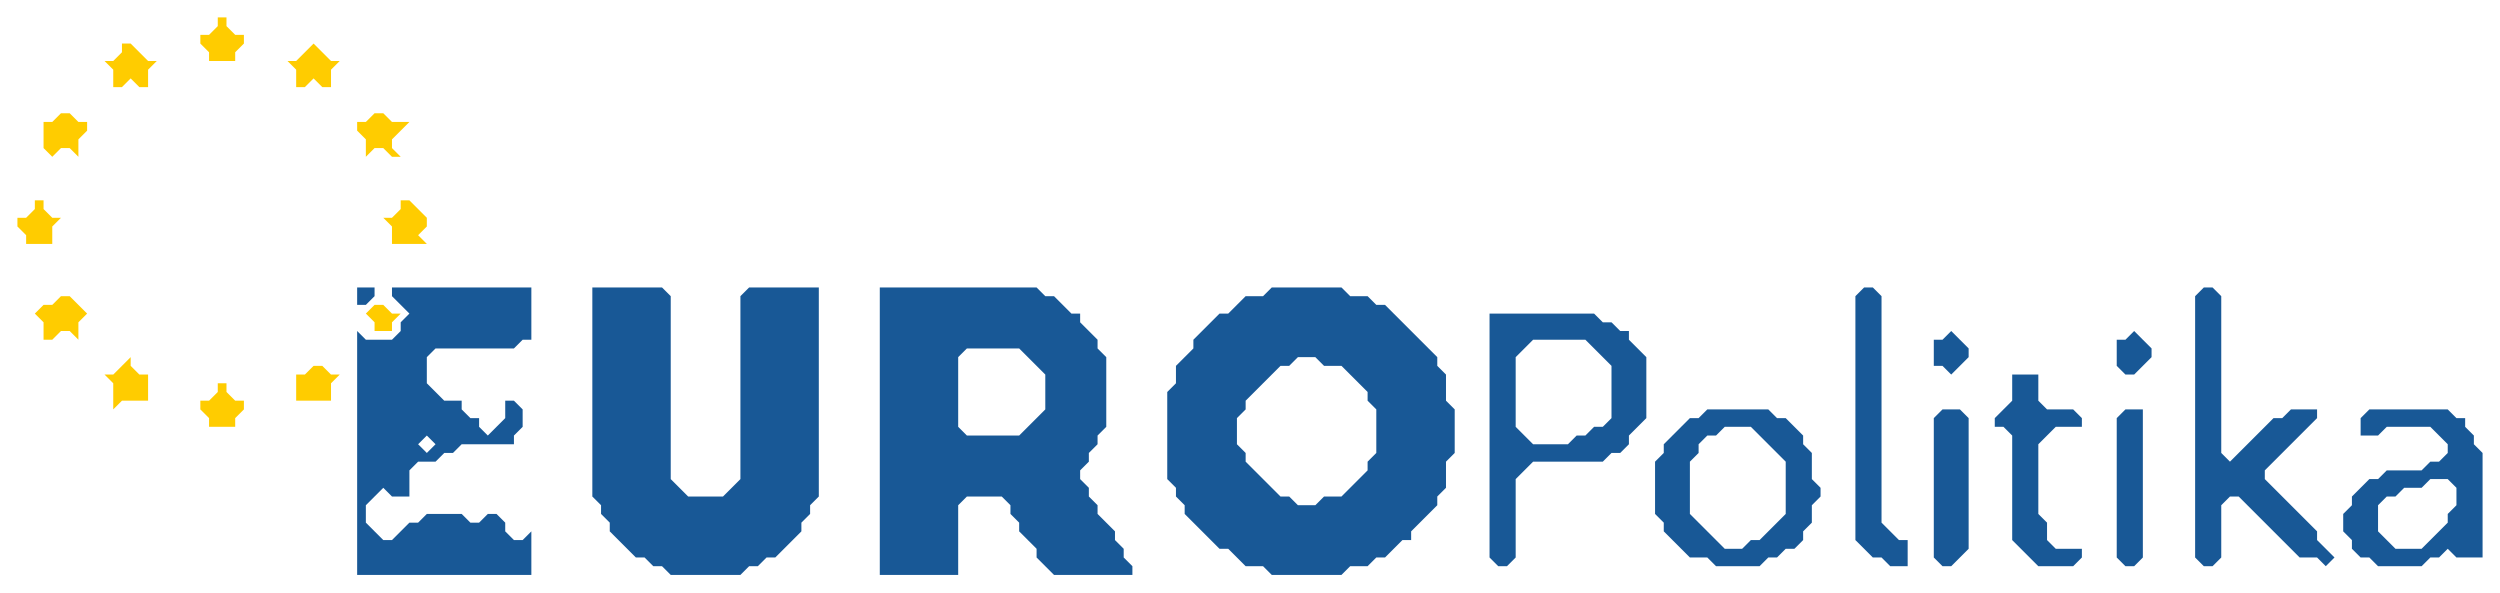
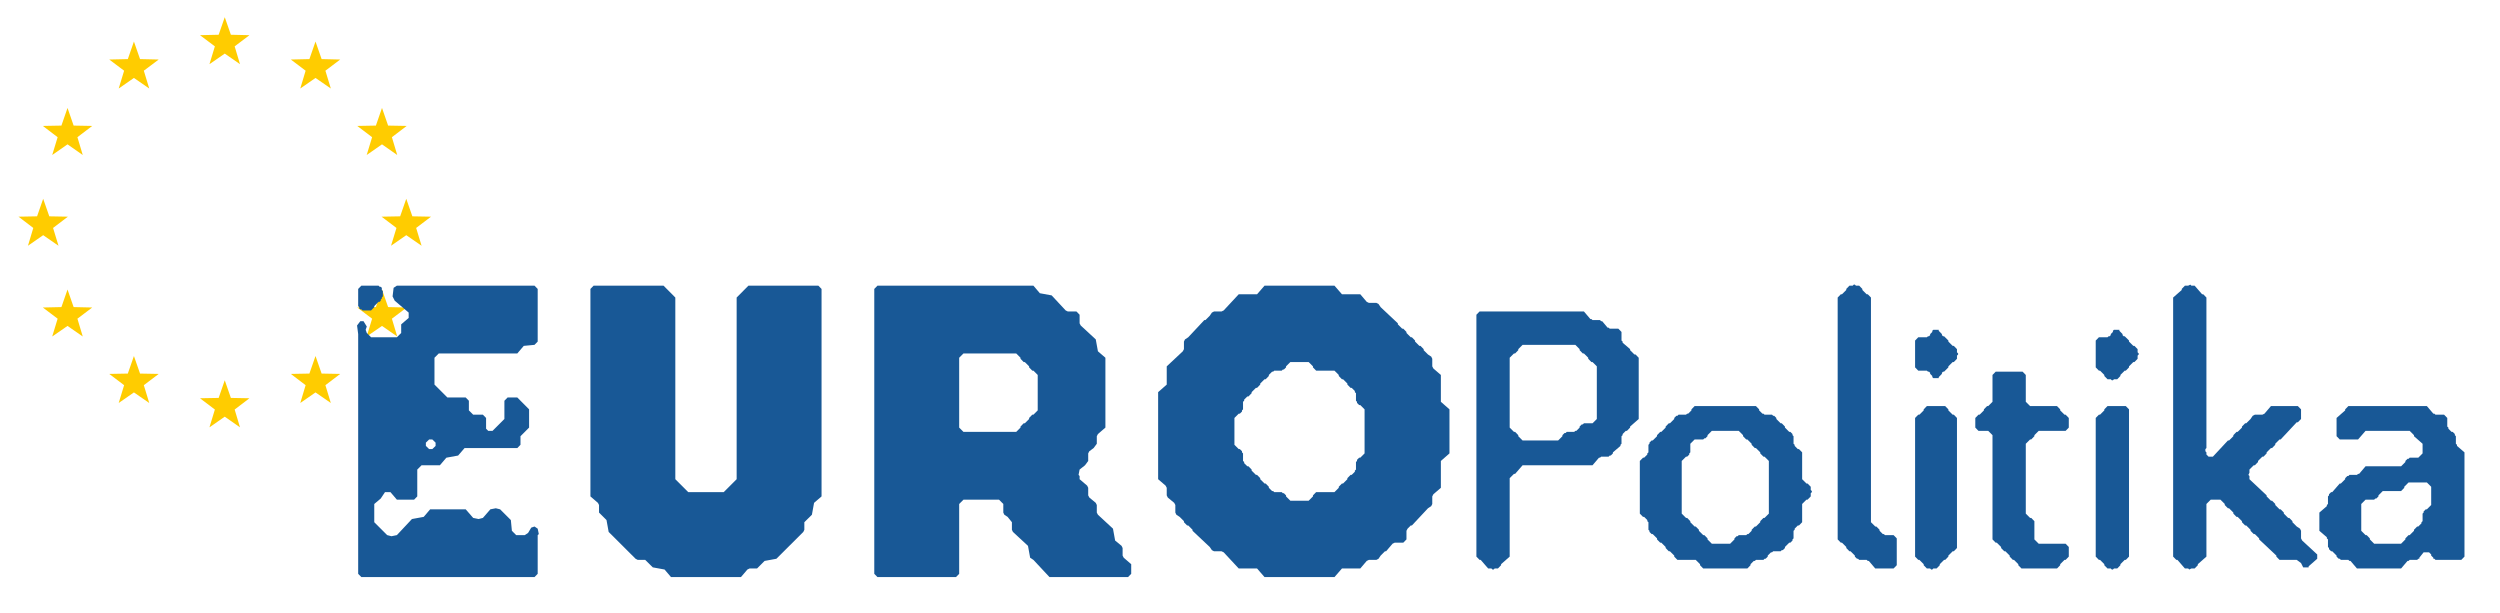
- <svg xmlns="http://www.w3.org/2000/svg" viewBox="0 0 287 68" width="100%" height="100%" fill-rule="evenodd" clip-rule="evenodd">
+ <svg xmlns="http://www.w3.org/2000/svg" viewBox="0 0 290.64 71.21" width="100%" height="100%" fill-rule="evenodd" clip-rule="evenodd">
  <g fill="#FFCC00">
-     <path d="M 25.0 44.0 L 25.0 45.0 L 24.0 46.0 L 23.0 46.0 L 23.0 47.0 L 24.0 48.0 L 24.0 49.0 L 27.0 49.0 L 27.0 48.0 L 28.0 47.0 L 28.0 46.0 L 27.0 46.0 L 26.0 45.0 L 26.0 44.0 Z" />
-     <path d="M 39.0 43.0 L 38.0 43.0 L 37.0 42.0 L 36.0 42.0 L 35.0 43.0 L 34.0 43.0 L 34.0 46.0 L 38.0 46.0 L 38.0 44.0 Z" />
-     <path d="M 15.0 41.0 L 13.0 43.0 L 12.0 43.0 L 13.0 44.0 L 13.0 47.0 L 14.0 46.0 L 17.0 46.0 L 17.0 43.0 L 16.0 43.0 L 15.0 42.0 Z" />
-     <path d="M 43.0 35.0 L 42.0 36.0 L 43.0 37.0 L 43.0 38.0 L 45.0 38.0 L 45.0 37.0 L 46.0 36.0 L 45.0 36.0 L 44.0 35.0 Z" />
-     <path d="M 10.0 36.0 L 8.0 34.0 L 7.0 34.0 L 6.0 35.0 L 5.0 35.0 L 4.0 36.0 L 5.0 37.0 L 5.0 39.0 L 6.0 39.0 L 7.0 38.0 L 8.0 38.0 L 9.0 39.0 L 9.0 37.0 Z" />
-     <path d="M 46.0 23.0 L 46.0 24.0 L 45.0 25.0 L 44.0 25.0 L 45.0 26.0 L 45.0 28.0 L 49.0 28.0 L 48.0 27.0 L 49.0 26.0 L 49.0 25.0 L 47.0 23.0 Z" />
-     <path d="M 4.0 23.0 L 4.0 24.0 L 3.0 25.0 L 2.0 25.0 L 2.0 26.0 L 3.0 27.0 L 3.0 28.0 L 6.0 28.0 L 6.0 26.0 L 7.0 25.0 L 6.0 25.0 L 5.0 24.0 L 5.0 23.0 Z" />
-     <path d="M 41.0 14.0 L 41.0 15.0 L 42.0 16.0 L 42.0 18.0 L 43.0 17.0 L 44.0 17.0 L 45.0 18.0 L 46.0 18.0 L 45.0 17.0 L 45.0 16.0 L 47.0 14.0 L 45.0 14.0 L 44.0 13.0 L 43.0 13.0 L 42.0 14.0 Z" />
-     <path d="M 5.0 14.0 L 5.0 17.0 L 6.0 18.0 L 7.0 17.0 L 8.0 17.0 L 9.0 18.0 L 9.0 16.0 L 10.0 15.0 L 10.0 14.0 L 9.0 14.0 L 8.0 13.0 L 7.0 13.0 L 6.0 14.0 Z" />
-     <path d="M 39.0 7.0 L 38.0 7.0 L 36.0 5.0 L 34.0 7.0 L 33.0 7.0 L 34.0 8.0 L 34.0 10.0 L 35.0 10.0 L 36.0 9.0 L 37.0 10.0 L 38.0 10.0 L 38.0 8.0 Z" />
-     <path d="M 14.0 5.0 L 14.0 6.0 L 13.0 7.0 L 12.0 7.0 L 13.0 8.0 L 13.0 10.0 L 14.0 10.0 L 15.0 9.0 L 16.0 10.0 L 17.0 10.0 L 17.0 8.0 L 18.0 7.0 L 17.0 7.0 L 15.0 5.0 Z" />
-     <path d="M 25.0 2.0 L 25.0 3.0 L 24.0 4.0 L 23.0 4.0 L 23.0 5.0 L 24.0 6.0 L 24.0 7.0 L 27.0 7.0 L 27.0 6.0 L 28.0 5.0 L 28.0 4.0 L 27.0 4.0 L 26.0 3.0 L 26.0 2.0 Z" />
+     <polygon points="26.13,2.00 26.84,4.04 29.00,4.09 27.28,5.39 27.90,7.46 26.13,6.23 24.35,7.46 24.98,5.39 23.25,4.09 25.42,4.04" />
+     <polygon points="36.68,4.83 37.39,6.87 39.55,6.92 37.83,8.22 38.46,10.29 36.68,9.06 34.91,10.29 35.53,8.22 33.81,6.92 35.97,6.87" />
+     <polygon points="44.41,12.55 45.12,14.60 47.28,14.64 45.56,15.95 46.18,18.02 44.41,16.78 42.63,18.02 43.26,15.95 41.53,14.64 43.70,14.60" />
+     <polygon points="47.23,23.11 47.94,25.15 50.11,25.19 48.38,26.50 49.01,28.57 47.23,27.34 45.46,28.57 46.09,26.50 44.36,25.19 46.52,25.15" />
+     <polygon points="44.41,33.66 45.12,35.70 47.28,35.75 45.56,37.05 46.18,39.12 44.41,37.89 42.63,39.12 43.26,37.05 41.53,35.75 43.70,35.70" />
+     <polygon points="36.68,41.39 37.39,43.43 39.55,43.47 37.83,44.78 38.46,46.85 36.68,45.62 34.91,46.85 35.53,44.78 33.81,43.47 35.97,43.43" />
+     <polygon points="26.13,44.21 26.84,46.26 29.00,46.30 27.28,47.61 27.90,49.68 26.13,48.44 24.35,49.68 24.98,47.61 23.25,46.30 25.42,46.26" />
+     <polygon points="15.57,41.39 16.28,43.43 18.45,43.47 16.72,44.78 17.35,46.85 15.57,45.62 13.80,46.85 14.43,44.78 12.70,43.47 14.86,43.43" />
+     <polygon points="7.85,33.66 8.56,35.70 10.72,35.75 9.00,37.05 9.62,39.12 7.85,37.89 6.07,39.12 6.70,37.05 4.98,35.75 7.14,35.70" />
+     <polygon points="5.02,23.11 5.73,25.15 7.89,25.19 6.17,26.50 6.80,28.57 5.02,27.34 3.25,28.57 3.87,26.50 2.15,25.19 4.31,25.15" />
+     <polygon points="7.85,12.55 8.56,14.60 10.72,14.64 9.00,15.95 9.62,18.02 7.85,16.78 6.07,18.02 6.70,15.95 4.98,14.64 7.14,14.60" />
+     <polygon points="15.57,4.83 16.28,6.87 18.45,6.92 16.72,8.22 17.35,10.29 15.57,9.06 13.80,10.29 14.43,8.22 12.70,6.92 14.86,6.87" />
  </g>
  <g fill="#185896">
-     <path d="M 272.0 47.0 L 271.0 48.0 L 271.0 50.0 L 273.0 50.0 L 274.0 49.0 L 279.0 49.0 L 281.0 51.0 L 281.0 52.0 L 280.0 53.0 L 279.0 53.0 L 278.0 54.0 L 274.0 54.0 L 273.0 55.0 L 272.0 55.0 L 270.0 57.0 L 270.0 58.0 L 269.0 59.0 L 269.0 61.0 L 270.0 62.0 L 270.0 63.0 L 271.0 64.0 L 272.0 64.0 L 273.0 65.0 L 278.0 65.0 L 279.0 64.0 L 280.0 64.0 L 281.0 63.0 L 282.0 64.0 L 285.0 64.0 L 285.0 52.0 L 284.0 51.0 L 284.0 50.0 L 283.0 49.0 L 283.0 48.0 L 282.0 48.0 L 281.0 47.0 Z M 281.0 55.0 L 282.0 56.0 L 282.0 58.0 L 281.0 59.0 L 281.0 60.0 L 278.0 63.0 L 275.0 63.0 L 273.0 61.0 L 273.0 58.0 L 274.0 57.0 L 275.0 57.0 L 276.0 56.0 L 278.0 56.0 L 279.0 55.0 Z" />
-     <path d="M 246.0 47.0 L 244.0 47.0 L 243.0 48.0 L 243.0 64.0 L 244.0 65.0 L 245.0 65.0 L 246.0 64.0 Z" />
-     <path d="M 225.0 47.0 L 223.0 47.0 L 222.0 48.0 L 222.0 64.0 L 223.0 65.0 L 224.0 65.0 L 226.0 63.0 L 226.0 48.0 Z" />
-     <path d="M 196.0 47.0 L 195.0 48.0 L 194.0 48.0 L 191.0 51.0 L 191.0 52.0 L 190.0 53.0 L 190.0 59.0 L 191.0 60.0 L 191.0 61.0 L 194.0 64.0 L 196.0 64.0 L 197.0 65.0 L 202.0 65.0 L 203.0 64.0 L 204.0 64.0 L 205.0 63.0 L 206.0 63.0 L 207.0 62.0 L 207.0 61.0 L 208.0 60.0 L 208.0 58.0 L 209.0 57.0 L 209.0 56.0 L 208.0 55.0 L 208.0 52.0 L 207.0 51.0 L 207.0 50.0 L 205.0 48.0 L 204.0 48.0 L 203.0 47.0 Z M 198.0 49.0 L 201.0 49.0 L 205.0 53.0 L 205.0 59.0 L 202.0 62.0 L 201.0 62.0 L 200.0 63.0 L 198.0 63.0 L 194.0 59.0 L 194.0 53.0 L 195.0 52.0 L 195.0 51.0 L 196.0 50.0 L 197.0 50.0 Z" />
-     <path d="M 231.0 43.0 L 231.0 46.0 L 229.0 48.0 L 229.0 49.0 L 230.0 49.0 L 231.0 50.0 L 231.0 62.0 L 234.0 65.0 L 238.0 65.0 L 239.0 64.0 L 239.0 63.0 L 236.0 63.0 L 235.0 62.0 L 235.0 60.0 L 234.0 59.0 L 234.0 51.0 L 236.0 49.0 L 239.0 49.0 L 239.0 48.0 L 238.0 47.0 L 235.0 47.0 L 234.0 46.0 L 234.0 43.0 Z" />
-     <path d="M 245.0 38.0 L 244.0 39.0 L 243.0 39.0 L 243.0 42.0 L 244.0 43.0 L 245.0 43.0 L 247.0 41.0 L 247.0 40.0 Z" />
-     <path d="M 224.0 38.0 L 223.0 39.0 L 222.0 39.0 L 222.0 42.0 L 223.0 42.0 L 224.0 43.0 L 226.0 41.0 L 226.0 40.0 Z" />
-     <path d="M 183.0 36.0 L 171.0 36.0 L 171.0 64.0 L 172.0 65.0 L 173.0 65.0 L 174.0 64.0 L 174.0 55.0 L 176.0 53.0 L 184.0 53.0 L 185.0 52.0 L 186.0 52.0 L 187.0 51.0 L 187.0 50.0 L 189.0 48.0 L 189.0 41.0 L 187.0 39.0 L 187.0 38.0 L 186.0 38.0 L 185.0 37.0 L 184.0 37.0 Z M 174.0 41.0 L 176.0 39.0 L 182.0 39.0 L 185.0 42.0 L 185.0 48.0 L 184.0 49.0 L 183.0 49.0 L 182.0 50.0 L 181.0 50.0 L 180.0 51.0 L 176.0 51.0 L 174.0 49.0 Z" />
-     <path d="M 253.0 33.0 L 252.0 34.0 L 252.0 64.0 L 253.0 65.0 L 254.0 65.0 L 255.0 64.0 L 255.0 58.0 L 256.0 57.0 L 257.0 57.0 L 264.0 64.0 L 266.0 64.0 L 267.0 65.0 L 268.0 64.0 L 266.0 62.0 L 266.0 61.0 L 260.0 55.0 L 260.0 54.0 L 266.0 48.0 L 266.0 47.0 L 263.0 47.0 L 262.0 48.0 L 261.0 48.0 L 256.0 53.0 L 255.0 52.0 L 255.0 34.0 L 254.0 33.0 Z" />
-     <path d="M 214.0 33.0 L 213.0 34.0 L 213.0 62.0 L 215.0 64.0 L 216.0 64.0 L 217.0 65.0 L 219.0 65.0 L 219.0 62.0 L 218.0 62.0 L 216.0 60.0 L 216.0 34.0 L 215.0 33.0 Z" />
-     <path d="M 146.0 33.0 L 145.0 34.0 L 143.0 34.0 L 141.0 36.0 L 140.0 36.0 L 137.0 39.0 L 137.0 40.0 L 135.0 42.0 L 135.0 44.0 L 134.0 45.0 L 134.0 55.0 L 135.0 56.0 L 135.0 57.0 L 136.0 58.0 L 136.0 59.0 L 140.0 63.0 L 141.0 63.0 L 143.0 65.0 L 145.0 65.0 L 146.0 66.0 L 154.0 66.0 L 155.0 65.0 L 157.0 65.0 L 158.0 64.0 L 159.0 64.0 L 161.0 62.0 L 162.0 62.0 L 162.0 61.0 L 165.0 58.0 L 165.0 57.0 L 166.0 56.0 L 166.0 53.0 L 167.0 52.0 L 167.0 47.0 L 166.0 46.0 L 166.0 43.0 L 165.0 42.0 L 165.0 41.0 L 159.0 35.0 L 158.0 35.0 L 157.0 34.0 L 155.0 34.0 L 154.0 33.0 Z M 149.0 41.0 L 151.0 41.0 L 152.0 42.0 L 154.0 42.0 L 157.0 45.0 L 157.0 46.0 L 158.0 47.0 L 158.0 52.0 L 157.0 53.0 L 157.0 54.0 L 154.0 57.0 L 152.0 57.0 L 151.0 58.0 L 149.0 58.0 L 148.0 57.0 L 147.0 57.0 L 143.0 53.0 L 143.0 52.0 L 142.0 51.0 L 142.0 48.0 L 143.0 47.0 L 143.0 46.0 L 147.0 42.0 L 148.0 42.0 Z" />
-     <path d="M 101.0 33.0 L 101.0 66.0 L 110.0 66.0 L 110.0 58.0 L 111.0 57.0 L 115.0 57.0 L 116.0 58.0 L 116.0 59.0 L 117.0 60.0 L 117.0 61.0 L 119.0 63.0 L 119.0 64.0 L 121.0 66.0 L 130.0 66.0 L 130.0 65.0 L 129.0 64.0 L 129.0 63.0 L 128.0 62.0 L 128.0 61.0 L 126.0 59.0 L 126.0 58.0 L 125.0 57.0 L 125.0 56.0 L 124.0 55.0 L 124.0 54.0 L 125.0 53.0 L 125.0 52.0 L 126.0 51.0 L 126.0 50.0 L 127.0 49.0 L 127.0 41.0 L 126.0 40.0 L 126.0 39.0 L 124.0 37.0 L 124.0 36.0 L 123.0 36.0 L 121.0 34.0 L 120.0 34.0 L 119.0 33.0 Z M 110.0 41.0 L 111.0 40.0 L 117.0 40.0 L 120.0 43.0 L 120.0 47.0 L 117.0 50.0 L 111.0 50.0 L 110.0 49.0 Z" />
-     <path d="M 68.0 33.0 L 68.0 57.0 L 69.0 58.0 L 69.0 59.0 L 70.0 60.0 L 70.0 61.0 L 73.0 64.0 L 74.0 64.0 L 75.0 65.0 L 76.0 65.0 L 77.0 66.0 L 85.0 66.0 L 86.0 65.0 L 87.0 65.0 L 88.0 64.0 L 89.0 64.0 L 92.0 61.0 L 92.0 60.0 L 93.0 59.0 L 93.0 58.0 L 94.0 57.0 L 94.0 33.0 L 86.0 33.0 L 85.0 34.0 L 85.0 55.0 L 83.0 57.0 L 79.0 57.0 L 77.0 55.0 L 77.0 34.0 L 76.0 33.0 Z" />
-     <path d="M 45.0 33.0 L 45.0 34.0 L 47.0 36.0 L 46.0 37.0 L 46.0 38.0 L 45.0 39.0 L 42.0 39.0 L 41.0 38.0 L 41.0 37.0 L 41.0 66.0 L 61.0 66.0 L 61.0 61.0 L 60.0 62.0 L 59.0 62.0 L 58.0 61.0 L 58.0 60.0 L 57.0 59.0 L 56.0 59.0 L 55.0 60.0 L 54.0 60.0 L 53.0 59.0 L 49.0 59.0 L 48.0 60.0 L 47.0 60.0 L 45.0 62.0 L 44.0 62.0 L 42.0 60.0 L 42.0 58.0 L 44.0 56.0 L 45.0 57.0 L 47.0 57.0 L 47.0 54.0 L 48.0 53.0 L 50.0 53.0 L 51.0 52.0 L 52.0 52.0 L 53.0 51.0 L 59.0 51.0 L 59.0 50.0 L 60.0 49.0 L 60.0 47.0 L 59.0 46.0 L 58.0 46.0 L 58.0 48.0 L 56.0 50.0 L 55.0 49.0 L 55.0 48.0 L 54.0 48.0 L 53.0 47.0 L 53.0 46.0 L 51.0 46.0 L 49.0 44.0 L 49.0 41.0 L 50.0 40.0 L 59.0 40.0 L 60.0 39.0 L 61.0 39.0 L 61.0 33.0 Z M 48.0 51.0 L 49.0 50.0 L 50.0 51.0 L 49.0 52.0 Z" />
-     <path d="M 43.0 33.0 L 41.0 33.0 L 41.0 35.0 L 42.0 35.0 L 43.0 34.0 Z" />
+     <path d="M 273.01 47.21 L 272.64 47.59 L 272.64 47.71 L 271.64 48.59 L 271.64 50.71 L 272.01 51.09 L 274.14 51.09 L 275.01 50.09 L 280.14 50.09 L 280.64 50.59 L 280.64 50.71 L 281.64 51.59 L 281.64 52.71 L 281.14 53.21 L 280.14 53.21 L 280.01 53.34 L 279.89 53.34 L 279.64 53.59 L 279.64 53.71 L 279.14 54.21 L 275.01 54.21 L 274.26 55.09 L 274.14 55.09 L 274.01 55.21 L 273.14 55.21 L 273.01 55.34 L 272.89 55.34 L 272.64 55.59 L 272.64 55.71 L 272.14 56.21 L 272.01 56.21 L 271.14 57.21 L 271.01 57.21 L 270.76 57.46 L 270.76 57.59 L 270.64 57.71 L 270.64 58.59 L 270.51 58.71 L 270.51 58.84 L 269.64 59.59 L 269.64 61.71 L 270.51 62.46 L 270.51 62.59 L 270.64 62.71 L 270.64 63.59 L 270.76 63.71 L 270.76 63.84 L 271.01 64.09 L 271.14 64.09 L 271.64 64.59 L 271.64 64.71 L 271.89 64.96 L 272.01 64.96 L 272.14 65.09 L 273.01 65.09 L 273.14 65.21 L 273.26 65.21 L 274.01 66.09 L 279.14 66.09 L 279.89 65.21 L 280.01 65.21 L 280.14 65.09 L 281.01 65.09 L 281.14 64.96 L 281.26 64.96 L 281.26 64.84 L 281.76 64.21 L 282.39 64.21 L 282.64 64.46 L 282.64 64.59 L 282.89 64.84 L 282.89 64.96 L 283.01 64.96 L 283.14 65.09 L 286.14 65.09 L 286.51 64.71 L 286.51 52.59 L 285.64 51.84 L 285.64 51.71 L 285.51 51.59 L 285.51 50.71 L 285.39 50.59 L 285.39 50.46 L 285.14 50.21 L 285.01 50.21 L 284.64 49.84 L 284.64 49.71 L 284.51 49.59 L 284.51 48.59 L 284.14 48.21 L 283.14 48.21 L 283.01 48.09 L 282.89 48.09 L 282.14 47.21 Z M 282.14 56.09 L 282.64 56.59 L 282.64 58.71 L 282.14 59.21 L 282.01 59.21 L 281.76 59.46 L 281.76 59.59 L 281.64 59.71 L 281.64 60.59 L 281.51 60.71 L 281.51 60.84 L 281.14 61.21 L 281.01 61.21 L 280.64 61.59 L 280.64 61.71 L 280.14 62.21 L 280.01 62.21 L 279.64 62.59 L 279.64 62.71 L 279.14 63.21 L 276.01 63.21 L 275.51 62.71 L 275.51 62.59 L 275.14 62.21 L 275.01 62.21 L 274.51 61.71 L 274.51 58.59 L 275.01 58.09 L 276.01 58.09 L 276.14 57.96 L 276.26 57.96 L 276.51 57.71 L 276.51 57.59 L 277.01 57.09 L 279.14 57.09 L 279.51 56.71 L 279.51 56.59 L 280.01 56.09 Z" />
+     <path d="M 247.14 47.21 L 245.01 47.21 L 244.64 47.59 L 244.64 47.71 L 244.14 48.21 L 244.01 48.21 L 243.64 48.59 L 243.64 64.71 L 244.01 65.09 L 244.14 65.09 L 244.64 65.59 L 244.64 65.71 L 245.01 66.09 L 245.39 66.09 L 245.51 66.21 L 245.64 66.21 L 245.76 66.09 L 246.14 66.09 L 246.51 65.71 L 246.51 65.59 L 247.01 65.09 L 247.14 65.09 L 247.51 64.71 L 247.51 47.59 Z" />
+     <path d="M 226.14 47.21 L 224.01 47.21 L 223.64 47.59 L 223.64 47.71 L 223.14 48.21 L 223.01 48.21 L 222.64 48.59 L 222.64 64.71 L 223.01 65.09 L 223.14 65.09 L 223.64 65.59 L 223.64 65.71 L 224.01 66.09 L 224.39 66.09 L 224.51 66.21 L 224.64 66.21 L 224.76 66.09 L 225.14 66.09 L 225.51 65.71 L 225.51 65.59 L 226.01 65.09 L 226.14 65.09 L 226.51 64.71 L 226.51 64.59 L 227.01 64.09 L 227.14 64.09 L 227.51 63.71 L 227.51 48.59 L 227.14 48.21 L 227.01 48.21 L 226.51 47.71 L 226.51 47.59 Z" />
+     <path d="M 197.01 47.21 L 196.64 47.59 L 196.64 47.71 L 196.26 48.09 L 196.14 48.09 L 196.01 48.21 L 195.14 48.21 L 195.01 48.34 L 194.89 48.34 L 194.64 48.59 L 194.64 48.71 L 194.14 49.21 L 194.01 49.21 L 193.64 49.59 L 193.64 49.71 L 193.14 50.21 L 193.01 50.21 L 192.64 50.59 L 192.64 50.71 L 192.14 51.21 L 192.01 51.21 L 191.76 51.46 L 191.76 51.59 L 191.64 51.71 L 191.64 52.59 L 191.51 52.71 L 191.51 52.84 L 191.14 53.21 L 191.01 53.21 L 190.64 53.59 L 190.64 59.71 L 191.01 60.09 L 191.14 60.09 L 191.51 60.46 L 191.51 60.59 L 191.64 60.71 L 191.64 61.59 L 191.76 61.71 L 191.76 61.84 L 192.01 62.09 L 192.14 62.09 L 192.64 62.59 L 192.64 62.71 L 193.01 63.09 L 193.14 63.09 L 193.64 63.59 L 193.64 63.71 L 194.01 64.09 L 194.14 64.09 L 194.64 64.59 L 194.64 64.71 L 195.01 65.09 L 197.14 65.09 L 197.64 65.59 L 197.64 65.71 L 198.01 66.09 L 203.14 66.09 L 203.51 65.71 L 203.51 65.59 L 203.89 65.21 L 204.01 65.21 L 204.14 65.09 L 205.01 65.09 L 205.14 64.96 L 205.26 64.96 L 205.51 64.71 L 205.51 64.59 L 205.89 64.21 L 206.01 64.21 L 206.14 64.09 L 207.01 64.09 L 207.14 63.96 L 207.26 63.96 L 207.51 63.71 L 207.51 63.59 L 208.01 63.09 L 208.14 63.09 L 208.39 62.84 L 208.39 62.71 L 208.51 62.59 L 208.51 61.71 L 208.64 61.59 L 208.64 61.46 L 209.01 61.09 L 209.14 61.09 L 209.51 60.71 L 209.51 58.59 L 210.01 58.09 L 210.14 58.09 L 210.51 57.71 L 210.51 57.34 L 210.64 57.21 L 210.64 57.09 L 210.51 56.96 L 210.51 56.59 L 210.14 56.21 L 210.01 56.21 L 209.51 55.71 L 209.51 52.59 L 209.14 52.21 L 209.01 52.21 L 208.64 51.84 L 208.64 51.71 L 208.51 51.59 L 208.51 50.71 L 208.39 50.59 L 208.39 50.46 L 208.14 50.21 L 208.01 50.21 L 207.51 49.71 L 207.51 49.59 L 207.14 49.21 L 207.01 49.21 L 206.51 48.71 L 206.51 48.59 L 206.26 48.34 L 206.14 48.34 L 206.01 48.21 L 205.14 48.21 L 205.01 48.09 L 204.89 48.09 L 204.51 47.71 L 204.51 47.59 L 204.14 47.21 Z M 199.01 50.09 L 202.14 50.09 L 202.64 50.59 L 202.64 50.71 L 203.01 51.09 L 203.14 51.09 L 203.64 51.59 L 203.64 51.71 L 204.01 52.09 L 204.14 52.09 L 204.64 52.59 L 204.64 52.71 L 205.01 53.09 L 205.14 53.09 L 205.64 53.59 L 205.64 59.71 L 205.14 60.21 L 205.01 60.21 L 204.64 60.59 L 204.64 60.71 L 204.14 61.21 L 204.01 61.21 L 203.64 61.59 L 203.64 61.71 L 203.26 62.09 L 203.14 62.09 L 203.01 62.21 L 202.14 62.21 L 202.01 62.34 L 201.89 62.34 L 201.64 62.59 L 201.64 62.71 L 201.14 63.21 L 199.01 63.21 L 198.51 62.71 L 198.51 62.59 L 198.14 62.21 L 198.01 62.21 L 197.51 61.71 L 197.51 61.59 L 197.14 61.21 L 197.01 61.21 L 196.51 60.71 L 196.51 60.59 L 196.14 60.21 L 196.01 60.21 L 195.51 59.71 L 195.51 53.59 L 196.01 53.09 L 196.14 53.09 L 196.39 52.84 L 196.39 52.71 L 196.51 52.59 L 196.51 51.59 L 197.01 51.09 L 198.01 51.09 L 198.14 50.96 L 198.26 50.96 L 198.51 50.71 L 198.51 50.59 Z" />
+     <path d="M 232.01 43.21 L 231.64 43.59 L 231.64 46.71 L 231.14 47.21 L 231.01 47.21 L 230.64 47.59 L 230.64 47.71 L 230.14 48.21 L 230.01 48.21 L 229.64 48.59 L 229.64 49.71 L 230.01 50.09 L 231.14 50.09 L 231.64 50.59 L 231.64 62.71 L 232.01 63.09 L 232.14 63.09 L 232.64 63.59 L 232.64 63.71 L 233.01 64.09 L 233.14 64.09 L 233.64 64.59 L 233.64 64.71 L 234.01 65.09 L 234.14 65.09 L 234.64 65.59 L 234.64 65.71 L 235.01 66.09 L 239.14 66.09 L 239.51 65.71 L 239.51 65.59 L 240.01 65.09 L 240.14 65.09 L 240.51 64.71 L 240.51 63.59 L 240.14 63.21 L 237.01 63.21 L 236.51 62.71 L 236.51 60.59 L 236.14 60.21 L 236.01 60.21 L 235.51 59.71 L 235.51 51.59 L 236.01 51.09 L 236.14 51.09 L 236.51 50.71 L 236.51 50.59 L 237.01 50.09 L 240.14 50.09 L 240.51 49.71 L 240.51 48.59 L 240.14 48.21 L 240.01 48.21 L 239.51 47.71 L 239.51 47.59 L 239.14 47.21 L 236.01 47.21 L 235.51 46.71 L 235.51 43.59 L 235.14 43.21 Z" />
+     <path d="M 246.39 38.34 L 245.76 38.34 L 245.64 38.46 L 245.64 38.59 L 245.39 38.84 L 245.39 38.96 L 245.26 39.09 L 245.14 39.09 L 245.01 39.21 L 244.01 39.21 L 243.64 39.59 L 243.64 42.71 L 244.01 43.09 L 244.14 43.09 L 244.64 43.59 L 244.64 43.71 L 245.01 44.09 L 245.39 44.09 L 245.51 44.21 L 245.64 44.21 L 245.76 44.09 L 246.14 44.09 L 246.51 43.71 L 246.51 43.59 L 247.01 43.09 L 247.14 43.09 L 247.51 42.71 L 247.51 42.59 L 248.01 42.09 L 248.14 42.09 L 248.51 41.71 L 248.51 41.34 L 248.64 41.21 L 248.64 41.09 L 248.51 40.96 L 248.51 40.59 L 248.14 40.21 L 248.01 40.21 L 247.51 39.71 L 247.51 39.59 L 247.01 39.09 L 246.89 39.09 L 246.76 38.96 L 246.76 38.84 L 246.39 38.46 Z" />
+     <path d="M 224.76 38.34 L 224.64 38.46 L 224.64 38.59 L 224.39 38.84 L 224.39 38.96 L 224.26 39.09 L 224.14 39.09 L 224.01 39.21 L 223.01 39.21 L 222.64 39.59 L 222.64 42.71 L 223.01 43.09 L 224.01 43.09 L 224.14 43.21 L 224.26 43.21 L 224.39 43.34 L 224.39 43.46 L 224.64 43.71 L 224.64 43.84 L 224.76 43.96 L 225.39 43.96 L 225.39 43.84 L 225.76 43.46 L 225.76 43.34 L 225.89 43.21 L 226.01 43.21 L 226.51 42.71 L 226.51 42.59 L 227.01 42.09 L 227.14 42.09 L 227.51 41.71 L 227.51 41.34 L 227.64 41.21 L 227.64 41.09 L 227.51 40.96 L 227.51 40.59 L 227.14 40.21 L 227.01 40.21 L 226.51 39.71 L 226.51 39.59 L 226.01 39.09 L 225.89 39.09 L 225.76 38.96 L 225.76 38.84 L 225.39 38.46 L 225.39 38.34 Z" />
+     <path d="M 184.14 36.21 L 172.01 36.21 L 171.64 36.59 L 171.64 64.71 L 172.01 65.09 L 172.14 65.09 L 173.01 66.09 L 173.39 66.09 L 173.51 66.21 L 173.64 66.21 L 173.76 66.09 L 174.14 66.09 L 174.51 65.71 L 174.51 65.59 L 175.51 64.71 L 175.51 55.59 L 176.01 55.09 L 176.14 55.09 L 177.01 54.09 L 185.14 54.09 L 185.89 53.21 L 186.01 53.21 L 186.14 53.09 L 187.01 53.09 L 187.14 52.96 L 187.26 52.96 L 187.51 52.71 L 187.51 52.59 L 188.39 51.84 L 188.39 51.71 L 188.51 51.59 L 188.51 50.71 L 188.64 50.59 L 188.64 50.46 L 189.01 50.09 L 189.14 50.09 L 189.51 49.71 L 189.51 49.59 L 190.51 48.71 L 190.51 41.59 L 190.14 41.21 L 190.01 41.21 L 189.51 40.71 L 189.51 40.59 L 188.64 39.84 L 188.64 39.71 L 188.51 39.59 L 188.51 38.59 L 188.14 38.21 L 187.14 38.21 L 187.01 38.09 L 186.89 38.09 L 186.26 37.34 L 186.14 37.34 L 186.01 37.21 L 185.14 37.21 L 185.01 37.09 L 184.89 37.09 Z M 175.51 41.59 L 176.01 41.09 L 176.14 41.09 L 176.51 40.71 L 176.51 40.59 L 177.01 40.09 L 183.14 40.09 L 183.64 40.59 L 183.64 40.71 L 184.01 41.09 L 184.14 41.09 L 184.64 41.59 L 184.64 41.71 L 185.01 42.09 L 185.14 42.09 L 185.64 42.59 L 185.64 48.71 L 185.14 49.21 L 184.14 49.21 L 184.01 49.34 L 183.89 49.34 L 183.64 49.59 L 183.64 49.71 L 183.26 50.09 L 183.14 50.09 L 183.01 50.21 L 182.14 50.21 L 182.01 50.34 L 181.89 50.34 L 181.64 50.59 L 181.64 50.71 L 181.14 51.21 L 177.01 51.21 L 176.51 50.71 L 176.51 50.59 L 176.14 50.21 L 176.01 50.21 L 175.51 49.71 Z" />
+     <path d="M 147.01 33.21 L 146.14 34.21 L 144.01 34.21 L 142.26 36.09 L 142.01 36.21 L 141.14 36.21 L 140.89 36.34 L 140.64 36.71 L 140.14 37.21 L 140.01 37.21 L 138.14 39.21 L 137.76 39.46 L 137.64 39.71 L 137.64 40.59 L 137.51 40.84 L 135.64 42.59 L 135.64 44.71 L 134.64 45.59 L 134.64 55.71 L 135.51 56.46 L 135.64 56.71 L 135.64 57.59 L 135.76 57.84 L 136.51 58.46 L 136.64 58.71 L 136.64 59.59 L 136.76 59.84 L 137.14 60.09 L 137.64 60.59 L 137.64 60.71 L 138.01 61.09 L 138.14 61.09 L 138.64 61.59 L 138.64 61.71 L 140.64 63.59 L 140.89 63.96 L 141.14 64.09 L 142.01 64.09 L 142.26 64.21 L 144.01 66.09 L 146.14 66.09 L 147.01 67.09 L 155.14 67.09 L 156.01 66.09 L 158.14 66.09 L 158.89 65.21 L 159.14 65.09 L 160.01 65.09 L 160.26 64.96 L 160.51 64.59 L 161.01 64.09 L 161.14 64.09 L 161.89 63.21 L 162.14 63.09 L 163.14 63.09 L 163.51 62.71 L 163.51 61.71 L 163.64 61.46 L 164.01 61.09 L 164.14 61.09 L 166.01 59.09 L 166.39 58.84 L 166.51 58.59 L 166.51 57.71 L 166.64 57.46 L 167.51 56.71 L 167.51 53.59 L 168.51 52.71 L 168.51 47.59 L 167.51 46.71 L 167.51 43.59 L 166.64 42.84 L 166.51 42.59 L 166.51 41.71 L 166.39 41.46 L 166.01 41.21 L 165.51 40.71 L 165.51 40.59 L 165.14 40.21 L 165.01 40.21 L 164.51 39.71 L 164.51 39.59 L 164.14 39.21 L 164.01 39.21 L 163.51 38.71 L 163.51 38.59 L 163.14 38.21 L 163.01 38.21 L 162.51 37.71 L 162.51 37.59 L 160.51 35.71 L 160.26 35.34 L 160.01 35.21 L 159.14 35.21 L 158.89 35.09 L 158.14 34.21 L 156.01 34.21 L 155.14 33.21 Z M 150.01 42.09 L 152.14 42.09 L 152.64 42.59 L 152.64 42.71 L 153.01 43.09 L 155.14 43.09 L 155.64 43.59 L 155.64 43.71 L 156.01 44.09 L 156.14 44.09 L 156.64 44.59 L 156.64 44.71 L 157.01 45.09 L 157.14 45.09 L 157.51 45.46 L 157.51 45.59 L 157.64 45.71 L 157.64 46.59 L 157.76 46.71 L 157.76 46.84 L 158.01 47.09 L 158.14 47.09 L 158.64 47.59 L 158.64 52.71 L 158.14 53.21 L 158.01 53.21 L 157.76 53.46 L 157.76 53.59 L 157.64 53.71 L 157.64 54.59 L 157.51 54.71 L 157.51 54.84 L 157.14 55.21 L 157.01 55.21 L 156.64 55.59 L 156.64 55.71 L 156.14 56.21 L 156.01 56.21 L 155.64 56.59 L 155.64 56.71 L 155.14 57.21 L 153.01 57.21 L 152.64 57.59 L 152.64 57.71 L 152.14 58.21 L 150.01 58.21 L 149.51 57.71 L 149.51 57.59 L 149.26 57.34 L 149.14 57.34 L 149.01 57.21 L 148.14 57.21 L 148.01 57.09 L 147.89 57.09 L 147.51 56.71 L 147.51 56.59 L 147.14 56.21 L 147.01 56.21 L 146.51 55.71 L 146.51 55.59 L 146.14 55.21 L 146.01 55.21 L 145.51 54.71 L 145.51 54.59 L 145.14 54.21 L 145.01 54.21 L 144.64 53.84 L 144.64 53.71 L 144.51 53.59 L 144.51 52.71 L 144.39 52.59 L 144.39 52.46 L 144.14 52.21 L 144.01 52.21 L 143.51 51.71 L 143.51 48.59 L 144.01 48.09 L 144.14 48.09 L 144.39 47.84 L 144.39 47.71 L 144.51 47.59 L 144.51 46.71 L 144.64 46.59 L 144.64 46.46 L 145.01 46.09 L 145.14 46.09 L 145.51 45.71 L 145.51 45.59 L 146.01 45.09 L 146.14 45.09 L 146.51 44.71 L 146.51 44.59 L 147.01 44.09 L 147.14 44.09 L 147.51 43.71 L 147.51 43.59 L 147.89 43.21 L 148.01 43.21 L 148.14 43.09 L 149.01 43.09 L 149.14 42.96 L 149.26 42.96 L 149.51 42.71 L 149.51 42.59 Z" />
+     <path d="M 102.01 33.21 L 101.64 33.59 L 101.64 66.71 L 102.01 67.09 L 111.14 67.09 L 111.51 66.71 L 111.51 58.59 L 112.01 58.09 L 116.14 58.09 L 116.64 58.59 L 116.64 59.59 L 116.76 59.84 L 117.14 60.09 L 117.64 60.71 L 117.64 61.59 L 117.76 61.84 L 119.51 63.46 L 119.76 64.84 L 120.14 65.09 L 122.01 67.09 L 131.14 67.09 L 131.51 66.71 L 131.51 65.59 L 130.64 64.84 L 130.51 64.59 L 130.51 63.71 L 130.39 63.46 L 129.64 62.84 L 129.39 61.46 L 127.64 59.84 L 127.51 59.59 L 127.51 58.71 L 127.39 58.46 L 126.64 57.84 L 126.51 57.59 L 126.51 56.71 L 126.39 56.46 L 125.51 55.71 L 125.51 55.34 L 125.39 55.21 L 125.51 54.59 L 126.14 54.09 L 126.51 53.59 L 126.51 52.71 L 126.64 52.46 L 127.14 52.09 L 127.51 51.59 L 127.51 50.71 L 127.64 50.46 L 128.51 49.71 L 128.51 41.59 L 127.64 40.84 L 127.39 39.46 L 125.64 37.84 L 125.51 37.59 L 125.51 36.59 L 125.14 36.21 L 124.14 36.21 L 123.89 36.09 L 122.26 34.34 L 120.89 34.09 L 120.14 33.21 Z M 112.01 41.09 L 118.14 41.09 L 118.64 41.59 L 118.64 41.71 L 119.01 42.09 L 119.14 42.09 L 119.64 42.59 L 119.64 42.71 L 120.01 43.09 L 120.14 43.09 L 120.64 43.59 L 120.64 47.71 L 120.14 48.21 L 120.01 48.21 L 119.64 48.59 L 119.64 48.71 L 119.14 49.21 L 119.01 49.21 L 118.64 49.59 L 118.64 49.71 L 118.14 50.21 L 112.01 50.21 L 111.51 49.71 L 111.51 41.59 Z" />
+     <path d="M 69.01 33.21 L 68.64 33.59 L 68.64 57.71 L 69.51 58.46 L 69.64 58.71 L 69.64 59.59 L 70.51 60.46 L 70.76 61.84 L 73.89 64.96 L 74.14 65.09 L 75.01 65.09 L 75.89 65.96 L 77.26 66.21 L 78.01 67.09 L 86.14 67.09 L 86.89 66.21 L 87.14 66.09 L 88.01 66.09 L 88.89 65.21 L 90.26 64.96 L 93.39 61.84 L 93.51 61.59 L 93.51 60.71 L 94.39 59.84 L 94.64 58.46 L 95.51 57.71 L 95.51 33.59 L 95.14 33.21 L 87.01 33.21 L 85.64 34.59 L 85.64 55.71 L 84.14 57.21 L 80.01 57.21 L 78.51 55.71 L 78.51 34.59 L 77.14 33.21 Z" />
+     <path d="M 46.14 33.21 L 45.76 33.46 L 45.64 34.46 L 45.89 34.96 L 47.51 36.34 L 47.51 36.96 L 46.64 37.71 L 46.64 38.71 L 46.14 39.21 L 43.14 39.21 L 42.64 38.71 L 42.51 38.34 L 42.64 37.96 L 42.26 37.34 L 41.89 37.34 L 41.51 37.84 L 41.64 38.84 L 41.64 66.71 L 42.01 67.09 L 62.14 67.09 L 62.51 66.71 L 62.51 62.21 L 62.64 62.09 L 62.51 61.46 L 62.14 61.21 L 61.76 61.34 L 61.39 61.96 L 61.01 62.21 L 60.01 62.21 L 59.51 61.71 L 59.39 60.46 L 58.14 59.21 L 57.64 59.09 L 57.01 59.21 L 56.14 60.21 L 55.64 60.34 L 55.01 60.21 L 54.14 59.21 L 50.01 59.21 L 49.26 60.09 L 47.89 60.34 L 46.14 62.21 L 45.51 62.34 L 45.01 62.21 L 43.51 60.71 L 43.51 58.59 L 44.26 57.96 L 44.76 57.21 L 45.39 57.21 L 46.14 58.09 L 48.14 58.09 L 48.51 57.71 L 48.51 54.59 L 49.01 54.09 L 51.14 54.09 L 51.89 53.21 L 53.26 52.96 L 54.01 52.09 L 60.14 52.09 L 60.51 51.71 L 60.51 50.71 L 61.51 49.71 L 61.51 47.59 L 60.14 46.21 L 59.01 46.21 L 58.64 46.59 L 58.64 48.71 L 57.26 50.09 L 56.76 50.09 L 56.51 49.84 L 56.51 48.59 L 56.14 48.21 L 55.01 48.21 L 54.51 47.71 L 54.51 46.59 L 54.14 46.21 L 52.01 46.21 L 50.51 44.71 L 50.51 41.59 L 51.01 41.09 L 60.14 41.09 L 60.89 40.21 L 62.14 40.09 L 62.51 39.71 L 62.51 33.59 L 62.14 33.21 Z M 49.89 51.09 L 50.26 51.09 L 50.64 51.46 L 50.64 51.84 L 50.26 52.21 L 49.89 52.21 L 49.51 51.84 L 49.51 51.46 Z" />
+     <path d="M 42.01 33.21 L 41.64 33.59 L 41.64 35.59 L 41.76 35.71 L 41.76 35.84 L 41.89 35.96 L 42.01 35.96 L 42.14 36.09 L 43.14 36.09 L 43.51 35.71 L 43.51 35.59 L 44.01 35.09 L 44.14 35.09 L 44.26 34.96 L 44.26 34.84 L 44.39 34.71 L 44.39 34.59 L 44.51 34.46 L 44.51 33.84 L 44.39 33.71 L 44.39 33.46 L 44.26 33.34 L 44.14 33.34 L 44.01 33.21 Z" />
+     <path d="M 254.01 33.21 L 253.64 33.59 L 253.64 33.71 L 252.64 34.59 L 252.64 64.71 L 253.01 65.09 L 253.14 65.09 L 254.01 66.09 L 254.39 66.09 L 254.51 66.21 L 254.76 66.09 L 255.14 66.09 L 255.51 65.71 L 255.51 65.59 L 256.51 64.71 L 256.51 58.59 L 257.01 58.09 L 258.14 58.09 L 258.64 58.59 L 258.64 58.71 L 259.01 59.09 L 259.14 59.09 L 259.64 59.59 L 259.64 59.71 L 260.01 60.09 L 260.14 60.09 L 260.64 60.59 L 260.64 60.71 L 261.01 61.09 L 261.14 61.09 L 261.64 61.59 L 261.64 61.71 L 262.01 62.09 L 262.14 62.09 L 262.64 62.59 L 262.64 62.71 L 264.64 64.59 L 264.64 64.71 L 265.01 65.09 L 267.01 65.09 L 267.51 65.46 L 267.76 65.96 L 268.39 65.96 L 268.39 65.84 L 269.39 64.96 L 269.39 64.46 L 267.64 62.84 L 267.51 62.59 L 267.51 61.71 L 267.39 61.46 L 267.01 61.21 L 266.51 60.71 L 266.51 60.59 L 266.14 60.21 L 266.01 60.21 L 265.51 59.71 L 265.51 59.59 L 265.14 59.21 L 265.01 59.21 L 264.51 58.71 L 264.51 58.59 L 264.14 58.21 L 264.01 58.21 L 263.51 57.71 L 263.51 57.59 L 261.51 55.71 L 261.51 55.34 L 261.39 55.21 L 261.51 54.96 L 261.51 54.59 L 262.01 54.09 L 262.14 54.09 L 262.51 53.71 L 262.51 53.59 L 263.01 53.09 L 263.14 53.09 L 263.51 52.71 L 263.51 52.59 L 264.01 52.09 L 264.14 52.09 L 264.51 51.71 L 264.51 51.59 L 265.01 51.09 L 265.14 51.09 L 267.01 49.09 L 267.14 49.09 L 267.51 48.71 L 267.51 47.59 L 267.14 47.21 L 264.01 47.21 L 263.26 48.09 L 263.01 48.21 L 262.14 48.21 L 261.89 48.34 L 261.64 48.71 L 261.14 49.21 L 261.01 49.21 L 260.64 49.59 L 260.64 49.71 L 260.14 50.21 L 260.01 50.21 L 259.64 50.59 L 259.64 50.71 L 259.14 51.21 L 259.01 51.21 L 257.26 53.09 L 256.76 53.09 L 256.51 52.84 L 256.51 52.59 L 256.39 52.46 L 256.39 52.21 L 256.51 52.09 L 256.51 34.59 L 256.14 34.21 L 256.01 34.21 L 255.14 33.21 L 254.76 33.21 L 254.64 33.09 L 254.39 33.21 Z" />
+     <path d="M 215.51 33.09 L 215.39 33.21 L 215.01 33.21 L 214.64 33.59 L 214.64 33.71 L 214.14 34.21 L 214.01 34.21 L 213.64 34.59 L 213.64 62.71 L 214.01 63.09 L 214.14 63.09 L 214.64 63.59 L 214.64 63.71 L 215.01 64.09 L 215.14 64.09 L 215.64 64.59 L 215.64 64.71 L 215.89 64.96 L 216.01 64.96 L 216.14 65.09 L 217.01 65.09 L 217.14 65.21 L 217.26 65.21 L 218.01 66.09 L 220.14 66.09 L 220.51 65.71 L 220.51 62.59 L 220.14 62.21 L 219.14 62.21 L 219.01 62.09 L 218.89 62.09 L 218.51 61.71 L 218.51 61.59 L 218.14 61.21 L 218.01 61.21 L 217.51 60.71 L 217.51 34.59 L 217.14 34.21 L 217.01 34.21 L 216.51 33.71 L 216.51 33.59 L 216.14 33.21 L 215.76 33.21 L 215.64 33.09 Z" />
  </g>
</svg>
